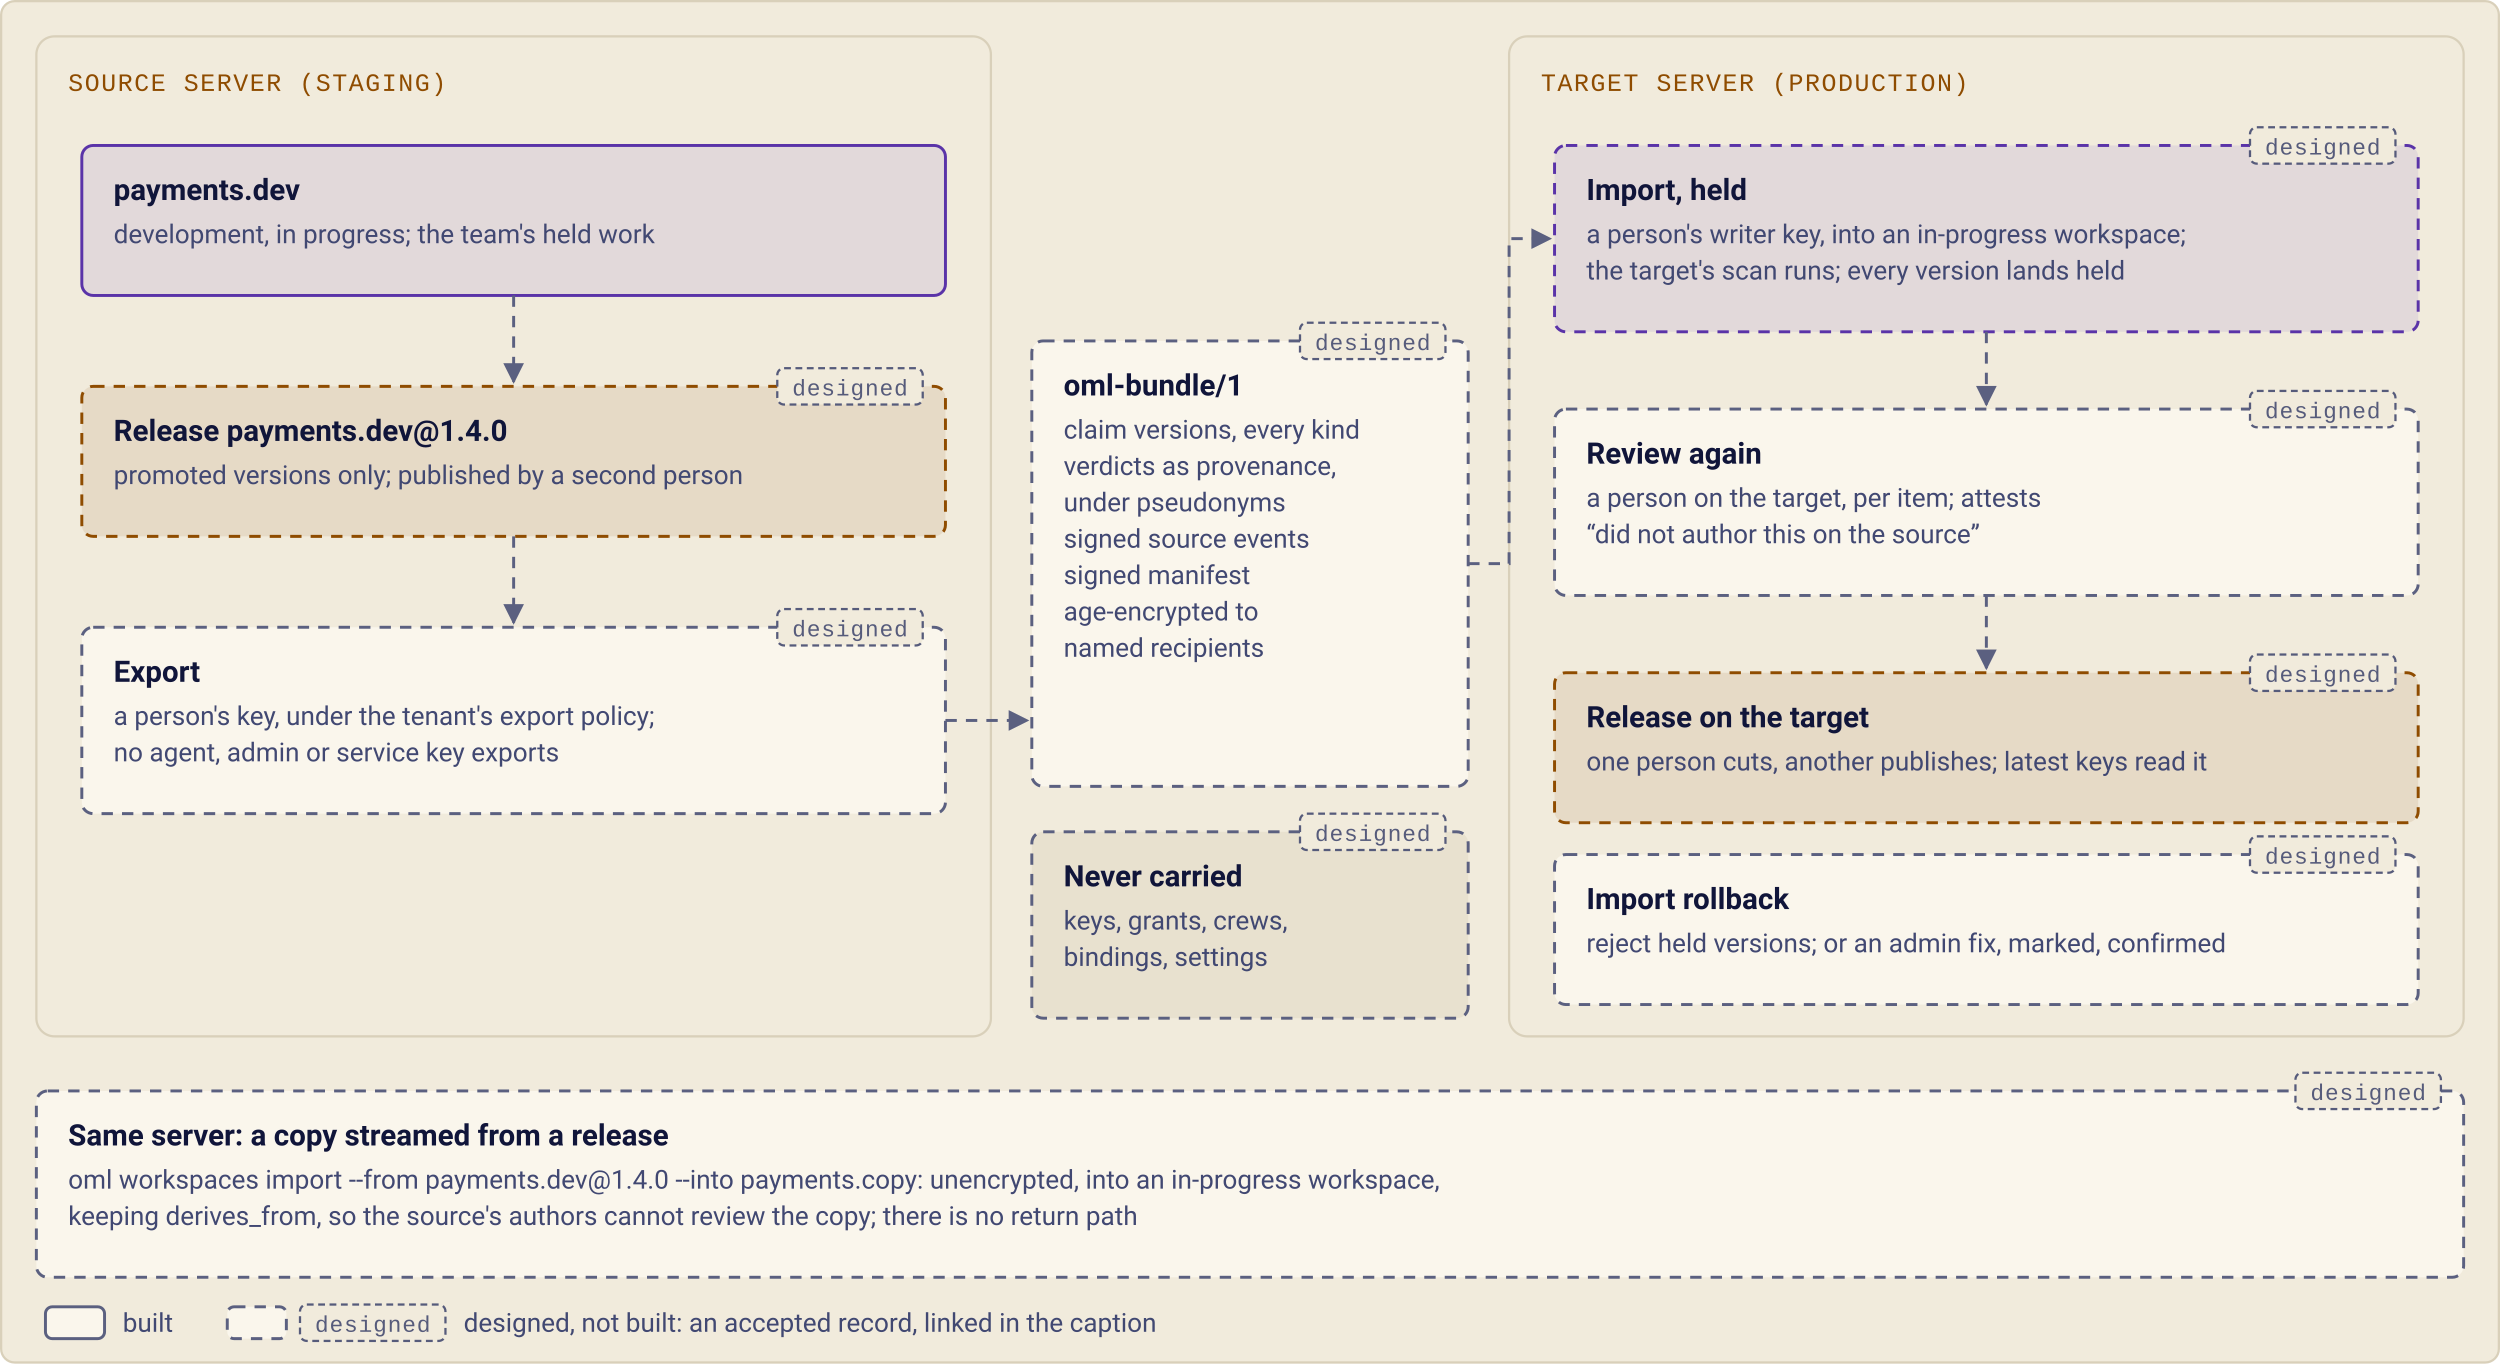
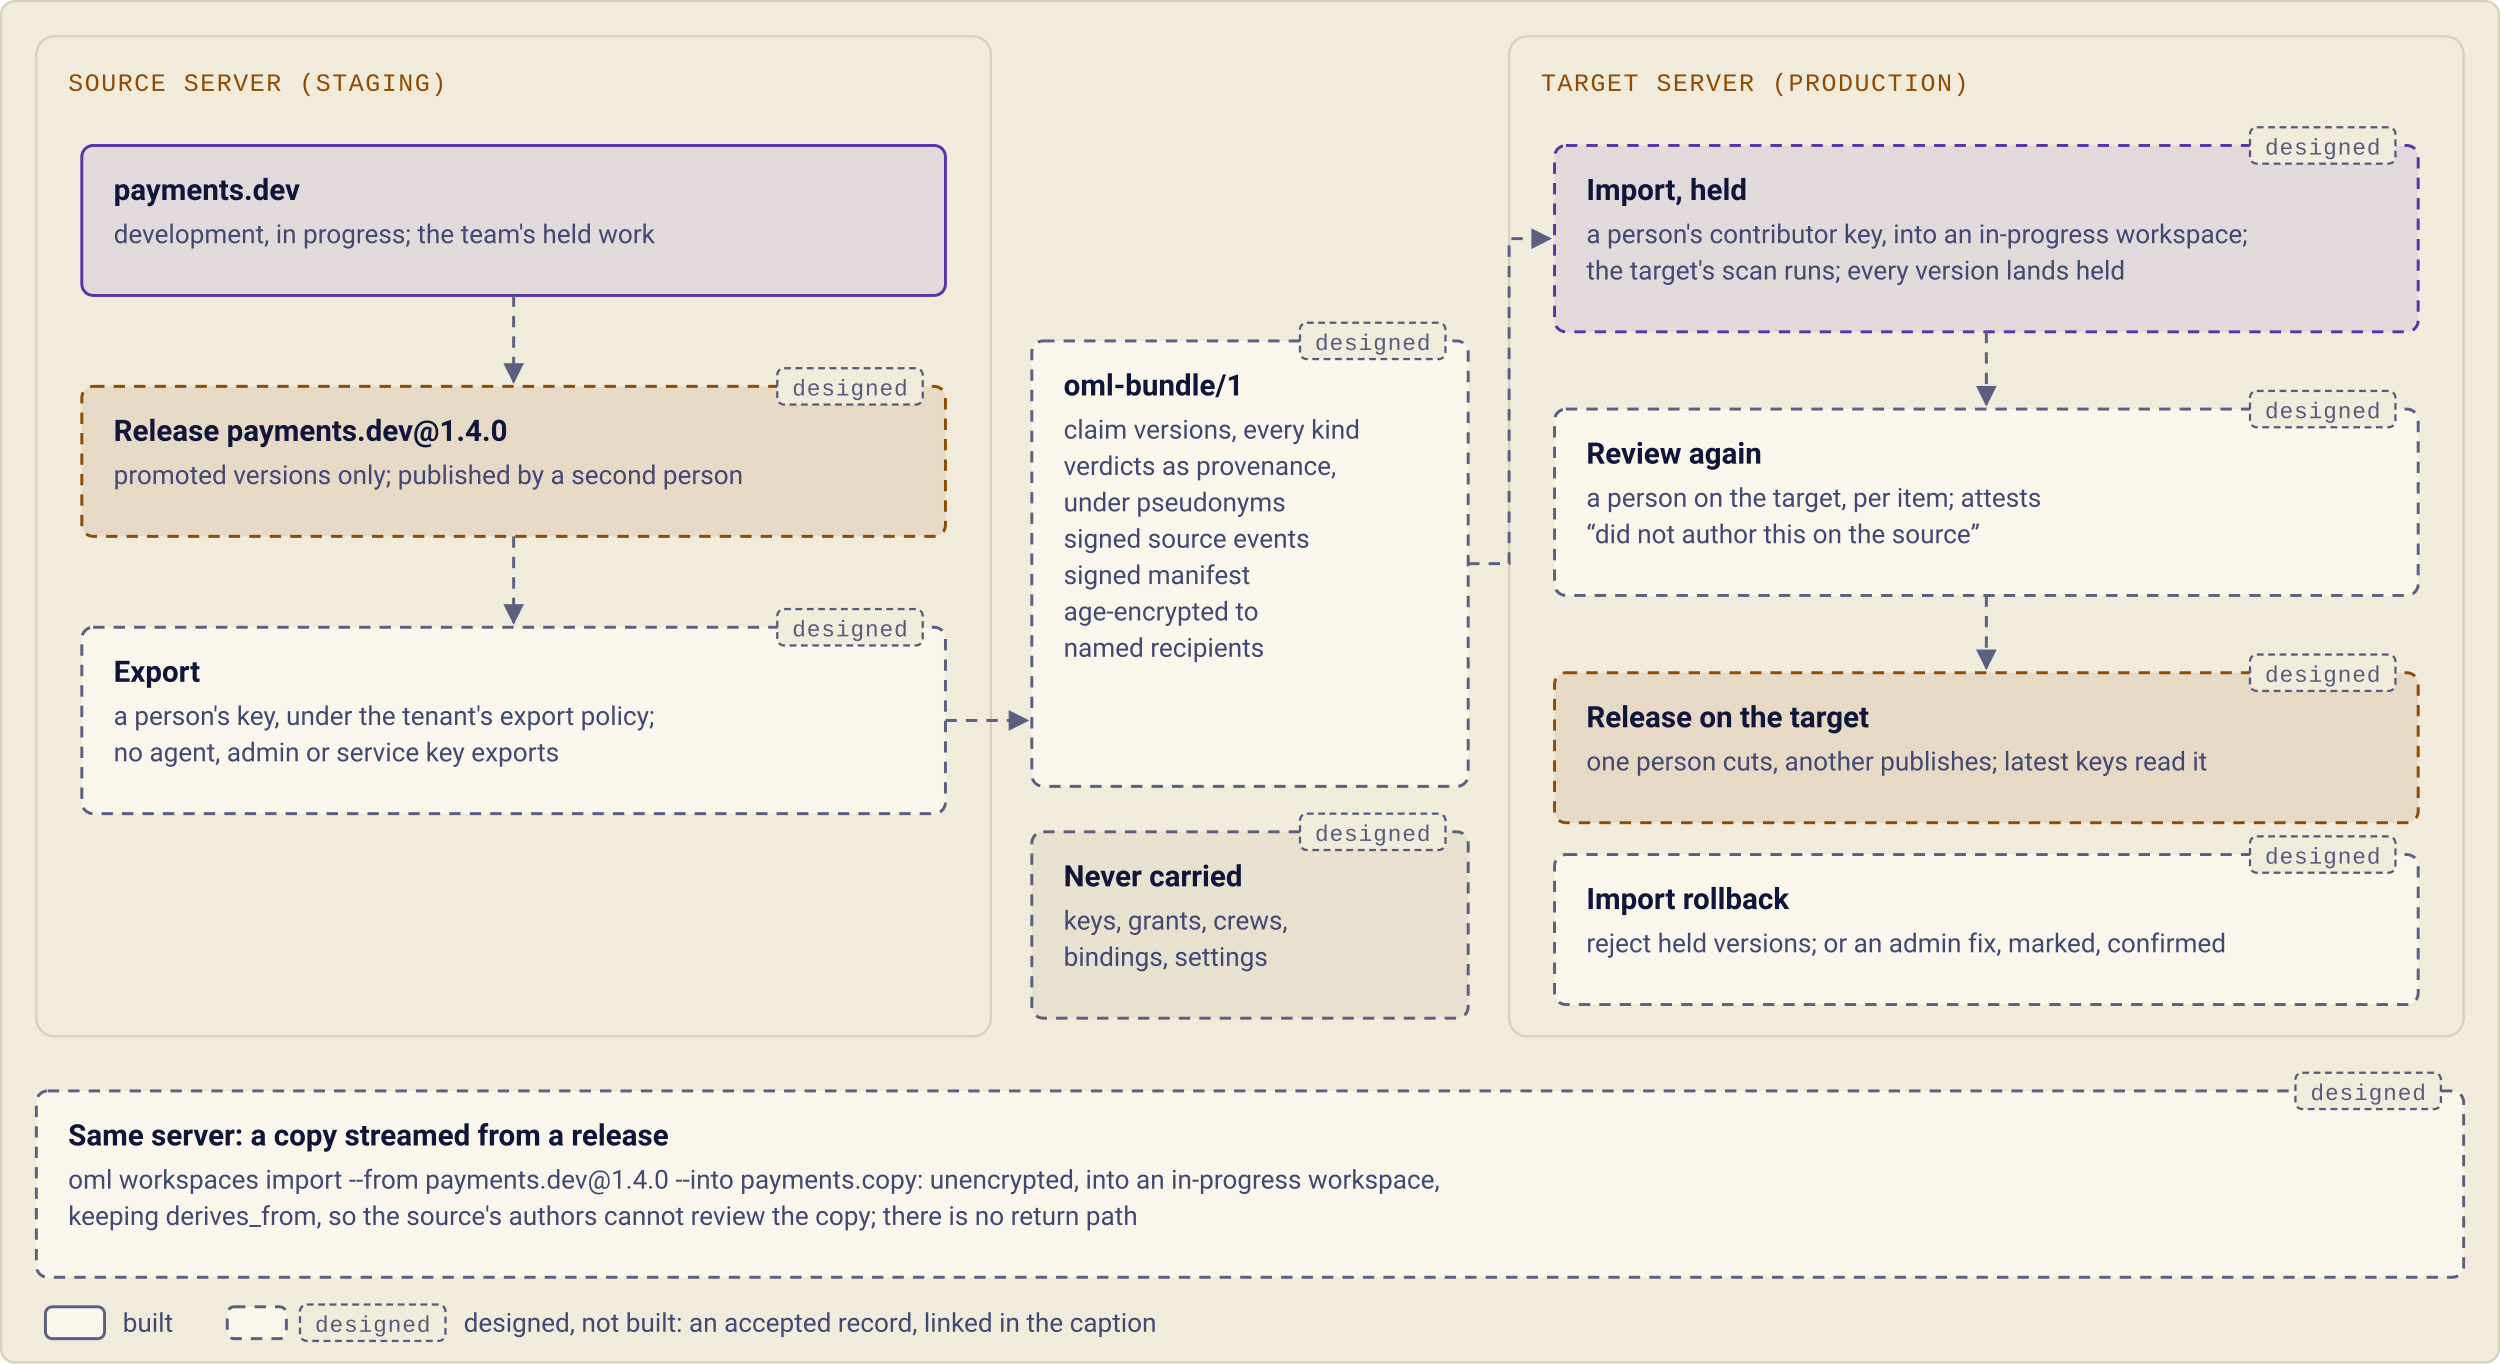
<svg xmlns="http://www.w3.org/2000/svg" width="1100" height="600" viewBox="0 0 1100 600" role="img" aria-labelledby="title desc">
  <style>
.plate{fill:#f1ebdc;stroke:#d9d0ba}
text{font-family:system-ui,-apple-system,"Segoe UI",Roboto,"Helvetica Neue",Arial,sans-serif}
.box{fill:#faf6ec;stroke:#5b6080;stroke-width:1.3}
.box.soft{fill:#e8e1cf}
.box.acc{fill:#8f4c001a;stroke:#8f4c00}
.box.ip{fill:#6a3fc41a;stroke:#5a33a8}
.box.plan{stroke-dasharray:5 4}
.zone{fill:none;stroke:#8f4c00;stroke-width:1.3;stroke-dasharray:6 5}
.zone.ip{stroke:#5a33a8}
.lane{fill:none;stroke:#d9d0ba;stroke-width:1}
.tree{fill:none;stroke:#d9d0ba;stroke-width:1.6}
.t{fill:#10153a;font-size:13px;font-weight:700}
.s{fill:#414872;font-size:11.5px}
.lanet{fill:#565b7b;font-size:11px;font-family:ui-monospace,SFMono-Regular,Menlo,Consolas,"Liberation Mono",monospace;letter-spacing:.06em}
.lanet.hi{fill:#8f4c00}
.e{fill:none;stroke:#5b6080;stroke-width:1.3}
.e.acc{stroke:#8f4c00}
.e.ip{stroke:#5a33a8}
.e.dash{stroke-dasharray:5 4}
.ah{fill:#5b6080}
.aha{fill:#8f4c00}
.ahi{fill:#5a33a8}
.el{fill:#10153a;font-size:11.5px;paint-order:stroke;stroke:#f1ebdc;stroke-width:5px;stroke-linejoin:round}
.acct{fill:#8f4c00;font-size:11.5px;font-weight:700;paint-order:stroke;stroke:#f1ebdc;stroke-width:5px;stroke-linejoin:round}
.ipt{fill:#5a33a8;font-size:11.5px;font-weight:700;paint-order:stroke;stroke:#f1ebdc;stroke-width:5px;stroke-linejoin:round}
.tag{fill:#f1ebdc;stroke:#565b7b;stroke-dasharray:3 2}
.tagt{fill:#565b7b;font-size:10px;font-family:ui-monospace,SFMono-Regular,Menlo,Consolas,"Liberation Mono",monospace;letter-spacing:.04em}
.reg{fill:#faf6ec;stroke:#5b6080;stroke-width:1.2}
.reg.outer{fill:#e8e1cf}
.reg.ip{fill:#6a3fc41a;stroke:#5a33a8;stroke-width:1.6}
.reg.plan{stroke-dasharray:5 4}
.reach{fill:none;stroke:#8f4c00;stroke-width:3}
.reach.b{stroke:#2f6690}
.reach.plan{stroke-dasharray:9 5}
.gh{fill:#f1ebdc;stroke:#10153a;stroke-width:1.6}
.gs{fill:#10153a;stroke:#10153a;stroke-width:1.6}
.gd{fill:#f1ebdc;stroke:#10153a;stroke-width:2.2;stroke-dasharray:4.5 2.4}
.gx{fill:none;stroke:#565b7b;stroke-width:1.4;stroke-dasharray:2 2}
.it{fill:#10153a;font-size:11.5px}
.it.dim{fill:#565b7b}
.icet{fill:#2f6690;font-size:11.5px;font-weight:700;paint-order:stroke;stroke:#f1ebdc;stroke-width:5px;stroke-linejoin:round}
.no{fill:none;stroke:#962a33;stroke-width:2}
</style>
  <defs>
    <marker id="a" viewBox="0 0 10 10" refX="9" refY="5" markerWidth="7" markerHeight="7" orient="auto-start-reverse">
      <path class="ah" d="M0 0 L10 5 L0 10 z" />
    </marker>
    <marker id="aa" viewBox="0 0 10 10" refX="9" refY="5" markerWidth="7" markerHeight="7" orient="auto-start-reverse">
      <path class="aha" d="M0 0 L10 5 L0 10 z" />
    </marker>
    <marker id="ai" viewBox="0 0 10 10" refX="9" refY="5" markerWidth="7" markerHeight="7" orient="auto-start-reverse">
      <path class="ahi" d="M0 0 L10 5 L0 10 z" />
    </marker>
  </defs>
  <rect class="plate" x="0.5" y="0.5" width="1099" height="599" rx="6" />
  <rect class="lane" x="16" y="16" width="420" height="440" rx="8" />
  <text class="lanet hi" x="30" y="40">SOURCE SERVER (STAGING)</text>
  <rect class="lane" x="664" y="16" width="420" height="440" rx="8" />
  <text class="lanet hi" x="678" y="40">TARGET SERVER (PRODUCTION)</text>
  <rect class="box ip" x="36" y="64" width="380" height="66" rx="5" />
  <text class="t" x="50" y="88">payments.dev</text>
  <text class="s" x="50" y="107">development, in progress; the team's held work</text>
  <rect class="box acc plan" x="36" y="170" width="380" height="66" rx="5" />
  <text class="t" x="50" y="194">Release payments.dev@1.4.0</text>
  <text class="s" x="50" y="213">promoted versions only; published by a second person</text>
  <rect class="tag" x="342" y="162" width="64" height="16" rx="3" />
  <text class="tagt" x="374" y="174" text-anchor="middle">designed</text>
  <rect class="box plan" x="36" y="276" width="380" height="82" rx="5" />
  <text class="t" x="50" y="300">Export</text>
  <text class="s" x="50" y="319">a person's key, under the tenant's export policy;</text>
  <text class="s" x="50" y="335">no agent, admin or service key exports</text>
  <rect class="tag" x="342" y="268" width="64" height="16" rx="3" />
  <text class="tagt" x="374" y="280" text-anchor="middle">designed</text>
  <path class="e dash" d="M226 130 V168" marker-end="url(#a)" />
  <path class="e dash" d="M226 236 V274" marker-end="url(#a)" />
  <rect class="box plan" x="454" y="150" width="192" height="196" rx="5" />
  <text class="t" x="468" y="174">oml-bundle/1</text>
  <text class="s" x="468" y="193">claim versions, every kind</text>
  <text class="s" x="468" y="209">verdicts as provenance,</text>
  <text class="s" x="468" y="225">under pseudonyms</text>
  <text class="s" x="468" y="241">signed source events</text>
  <text class="s" x="468" y="257">signed manifest</text>
  <text class="s" x="468" y="273">age-encrypted to</text>
  <text class="s" x="468" y="289">named recipients</text>
  <rect class="tag" x="572" y="142" width="64" height="16" rx="3" />
  <text class="tagt" x="604" y="154" text-anchor="middle">designed</text>
  <path class="e dash" d="M416 317 H452" marker-end="url(#a)" />
  <rect class="box soft plan" x="454" y="366" width="192" height="82" rx="5" />
  <text class="t" x="468" y="390">Never carried</text>
  <text class="s" x="468" y="409">keys, grants, crews,</text>
  <text class="s" x="468" y="425">bindings, settings</text>
  <rect class="tag" x="572" y="358" width="64" height="16" rx="3" />
  <text class="tagt" x="604" y="370" text-anchor="middle">designed</text>
  <rect class="box ip plan" x="684" y="64" width="380" height="82" rx="5" />
  <text class="t" x="698" y="88">Import, held</text>
-   <text class="s" x="698" y="107">a person's writer key, into an in-progress workspace;</text>
+   <text class="s" x="698" y="107">a person's contributor key, into an in-progress workspace;</text>
  <text class="s" x="698" y="123">the target's scan runs; every version lands held</text>
  <rect class="tag" x="990" y="56" width="64" height="16" rx="3" />
  <text class="tagt" x="1022" y="68" text-anchor="middle">designed</text>
  <path class="e dash" d="M646 248 H664 V105 H682" marker-end="url(#a)" />
  <rect class="box plan" x="684" y="180" width="380" height="82" rx="5" />
  <text class="t" x="698" y="204">Review again</text>
  <text class="s" x="698" y="223">a person on the target, per item; attests</text>
  <text class="s" x="698" y="239">“did not author this on the source”</text>
  <rect class="tag" x="990" y="172" width="64" height="16" rx="3" />
  <text class="tagt" x="1022" y="184" text-anchor="middle">designed</text>
  <rect class="box acc plan" x="684" y="296" width="380" height="66" rx="5" />
  <text class="t" x="698" y="320">Release on the target</text>
  <text class="s" x="698" y="339">one person cuts, another publishes; latest keys read it</text>
  <rect class="tag" x="990" y="288" width="64" height="16" rx="3" />
  <text class="tagt" x="1022" y="300" text-anchor="middle">designed</text>
  <path class="e dash" d="M874 146 V178" marker-end="url(#a)" />
  <path class="e dash" d="M874 262 V294" marker-end="url(#a)" />
  <rect class="box plan" x="684" y="376" width="380" height="66" rx="5" />
  <text class="t" x="698" y="400">Import rollback</text>
  <text class="s" x="698" y="419">reject held versions; or an admin fix, marked, confirmed</text>
  <rect class="tag" x="990" y="368" width="64" height="16" rx="3" />
  <text class="tagt" x="1022" y="380" text-anchor="middle">designed</text>
  <rect class="box plan" x="16" y="480" width="1068" height="82" rx="5" />
  <text class="t" x="30" y="504">Same server: a copy streamed from a release</text>
  <text class="s" x="30" y="523">oml workspaces import --from payments.dev@1.4.0 --into payments.copy: unencrypted, into an in-progress workspace,</text>
  <text class="s" x="30" y="539">keeping derives_from, so the source's authors cannot review the copy; there is no return path</text>
  <rect class="tag" x="1010" y="472" width="64" height="16" rx="3" />
  <text class="tagt" x="1042" y="484" text-anchor="middle">designed</text>
  <rect class="box" x="20" y="575" width="26" height="14" rx="3" />
  <text class="s" x="54" y="586">built</text>
  <rect class="box plan" x="100" y="575" width="26" height="14" rx="3" />
  <rect class="tag" x="132" y="574" width="64" height="16" rx="3" />
  <text class="tagt" x="164" y="586" text-anchor="middle">designed</text>
  <text class="s" x="204" y="586">designed, not built: an accepted record, linked in the caption</text>
</svg>
